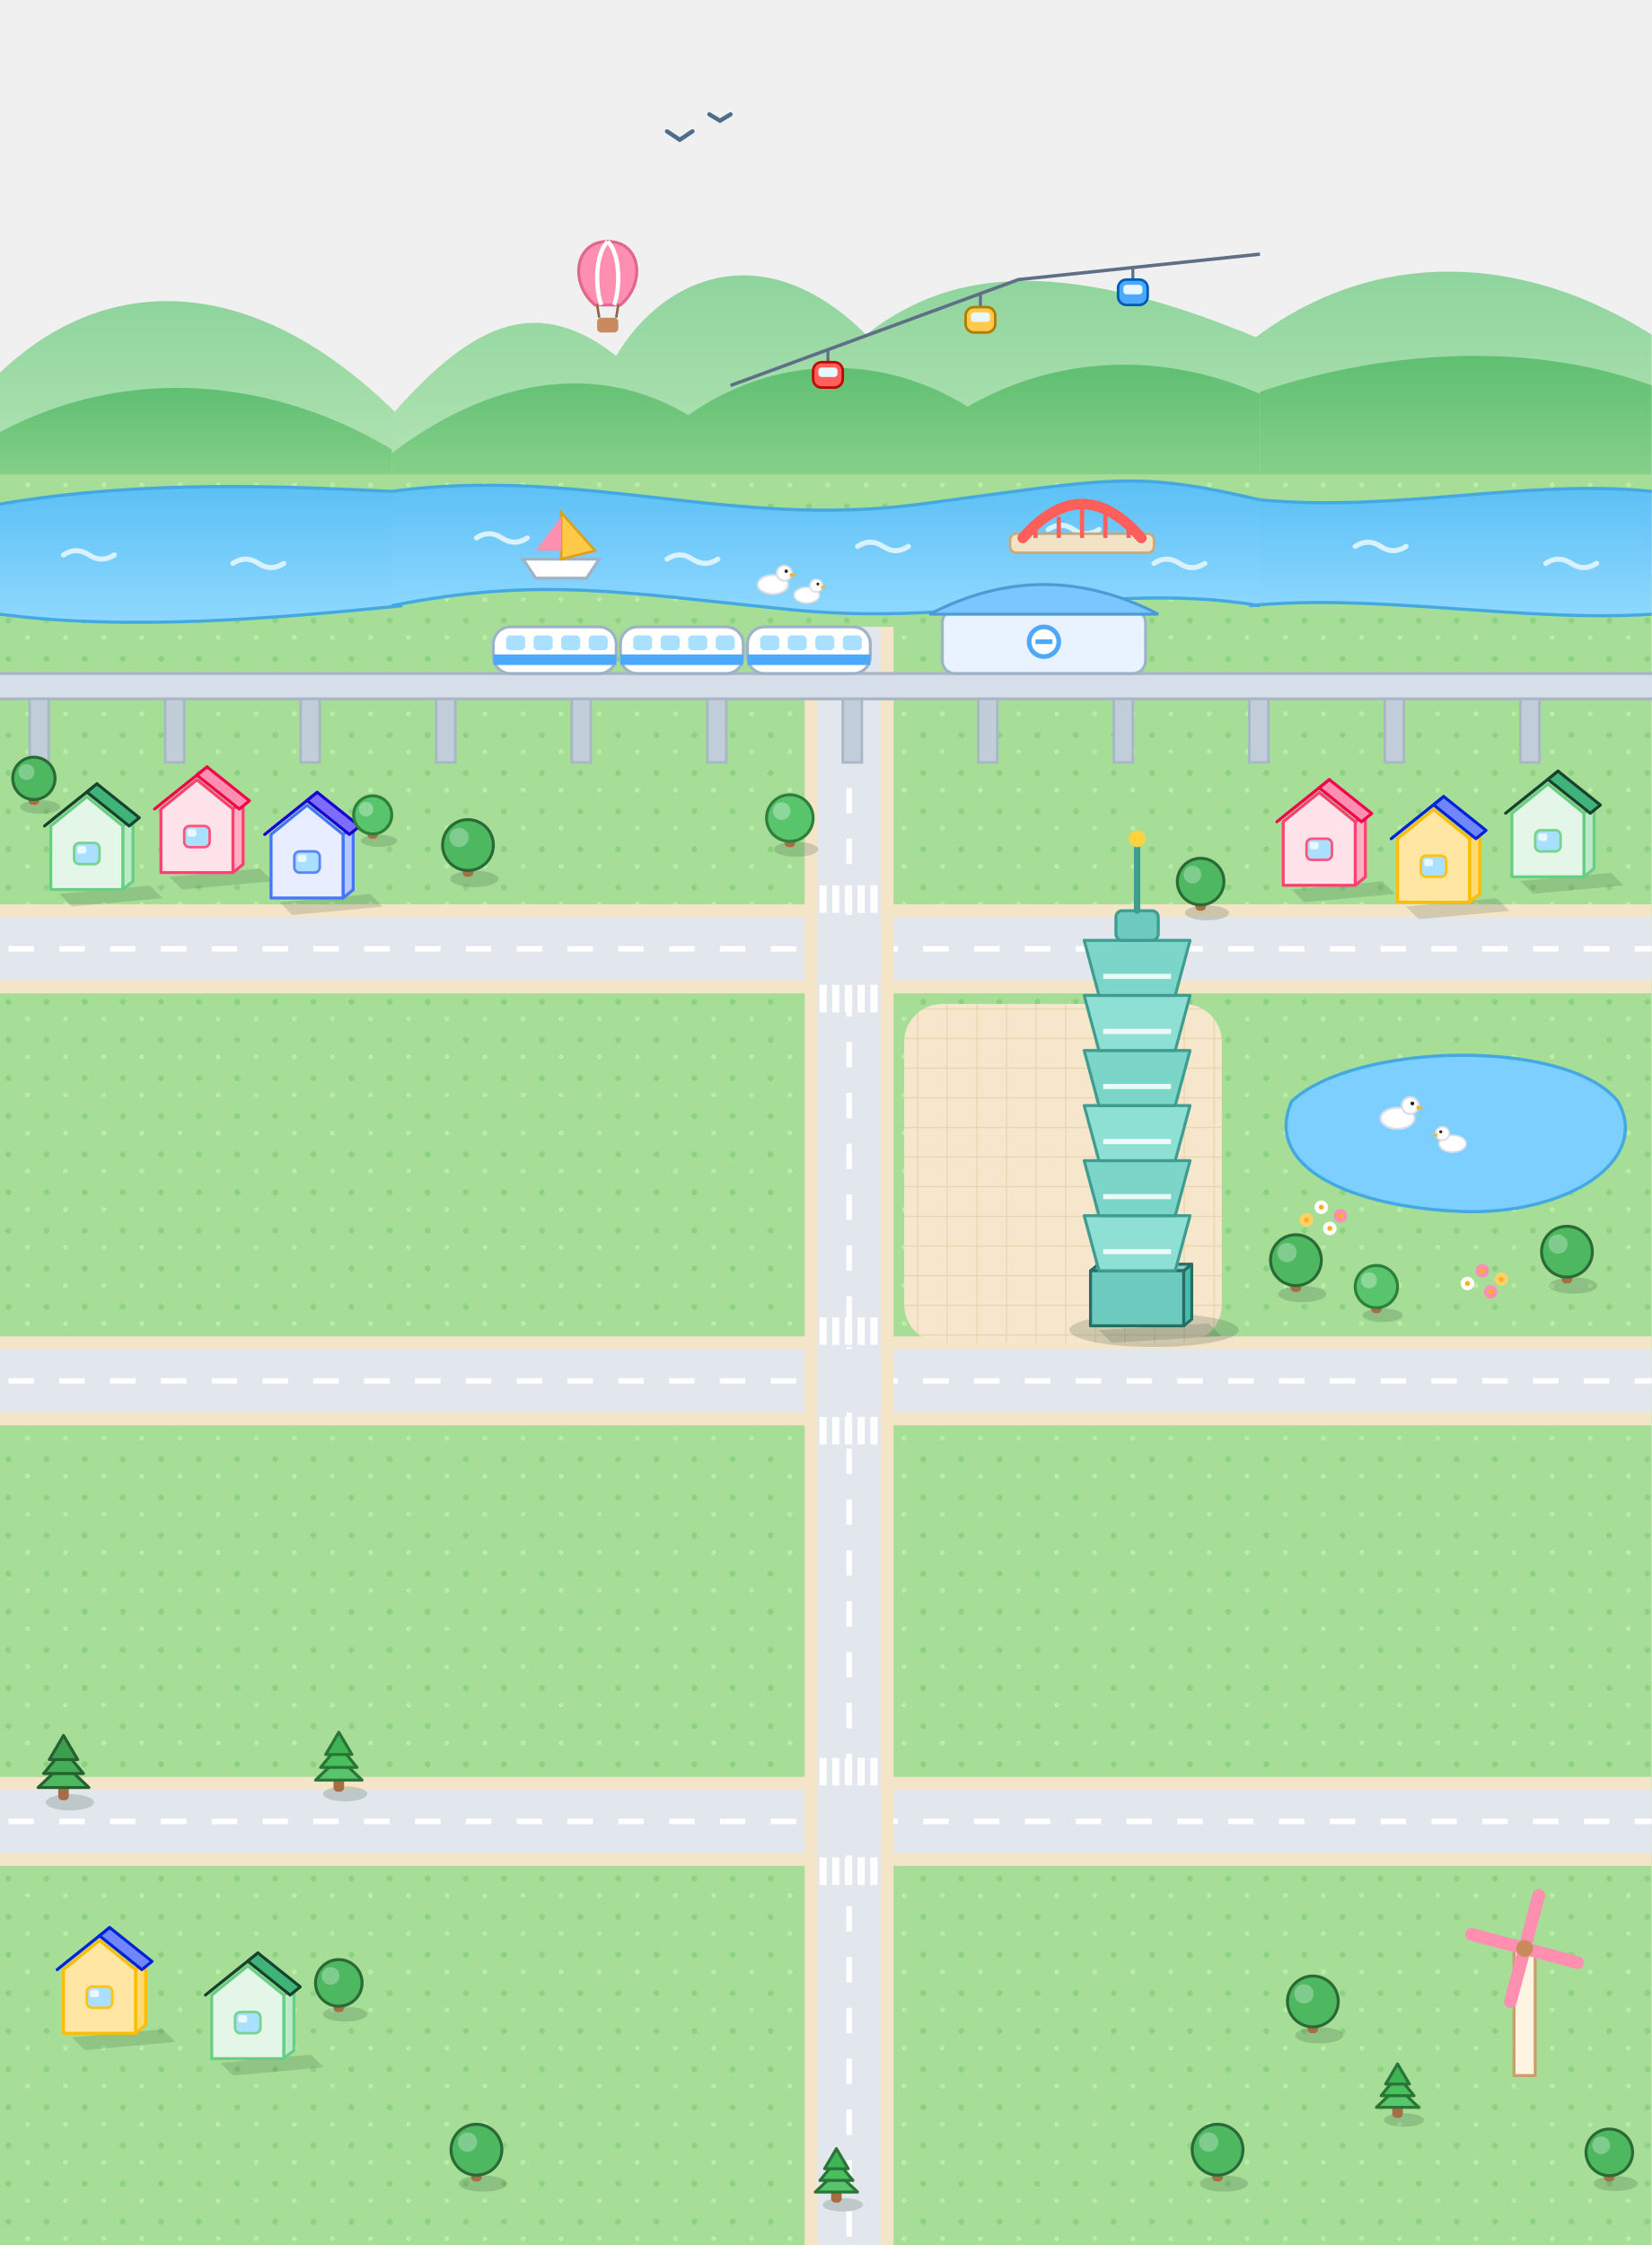
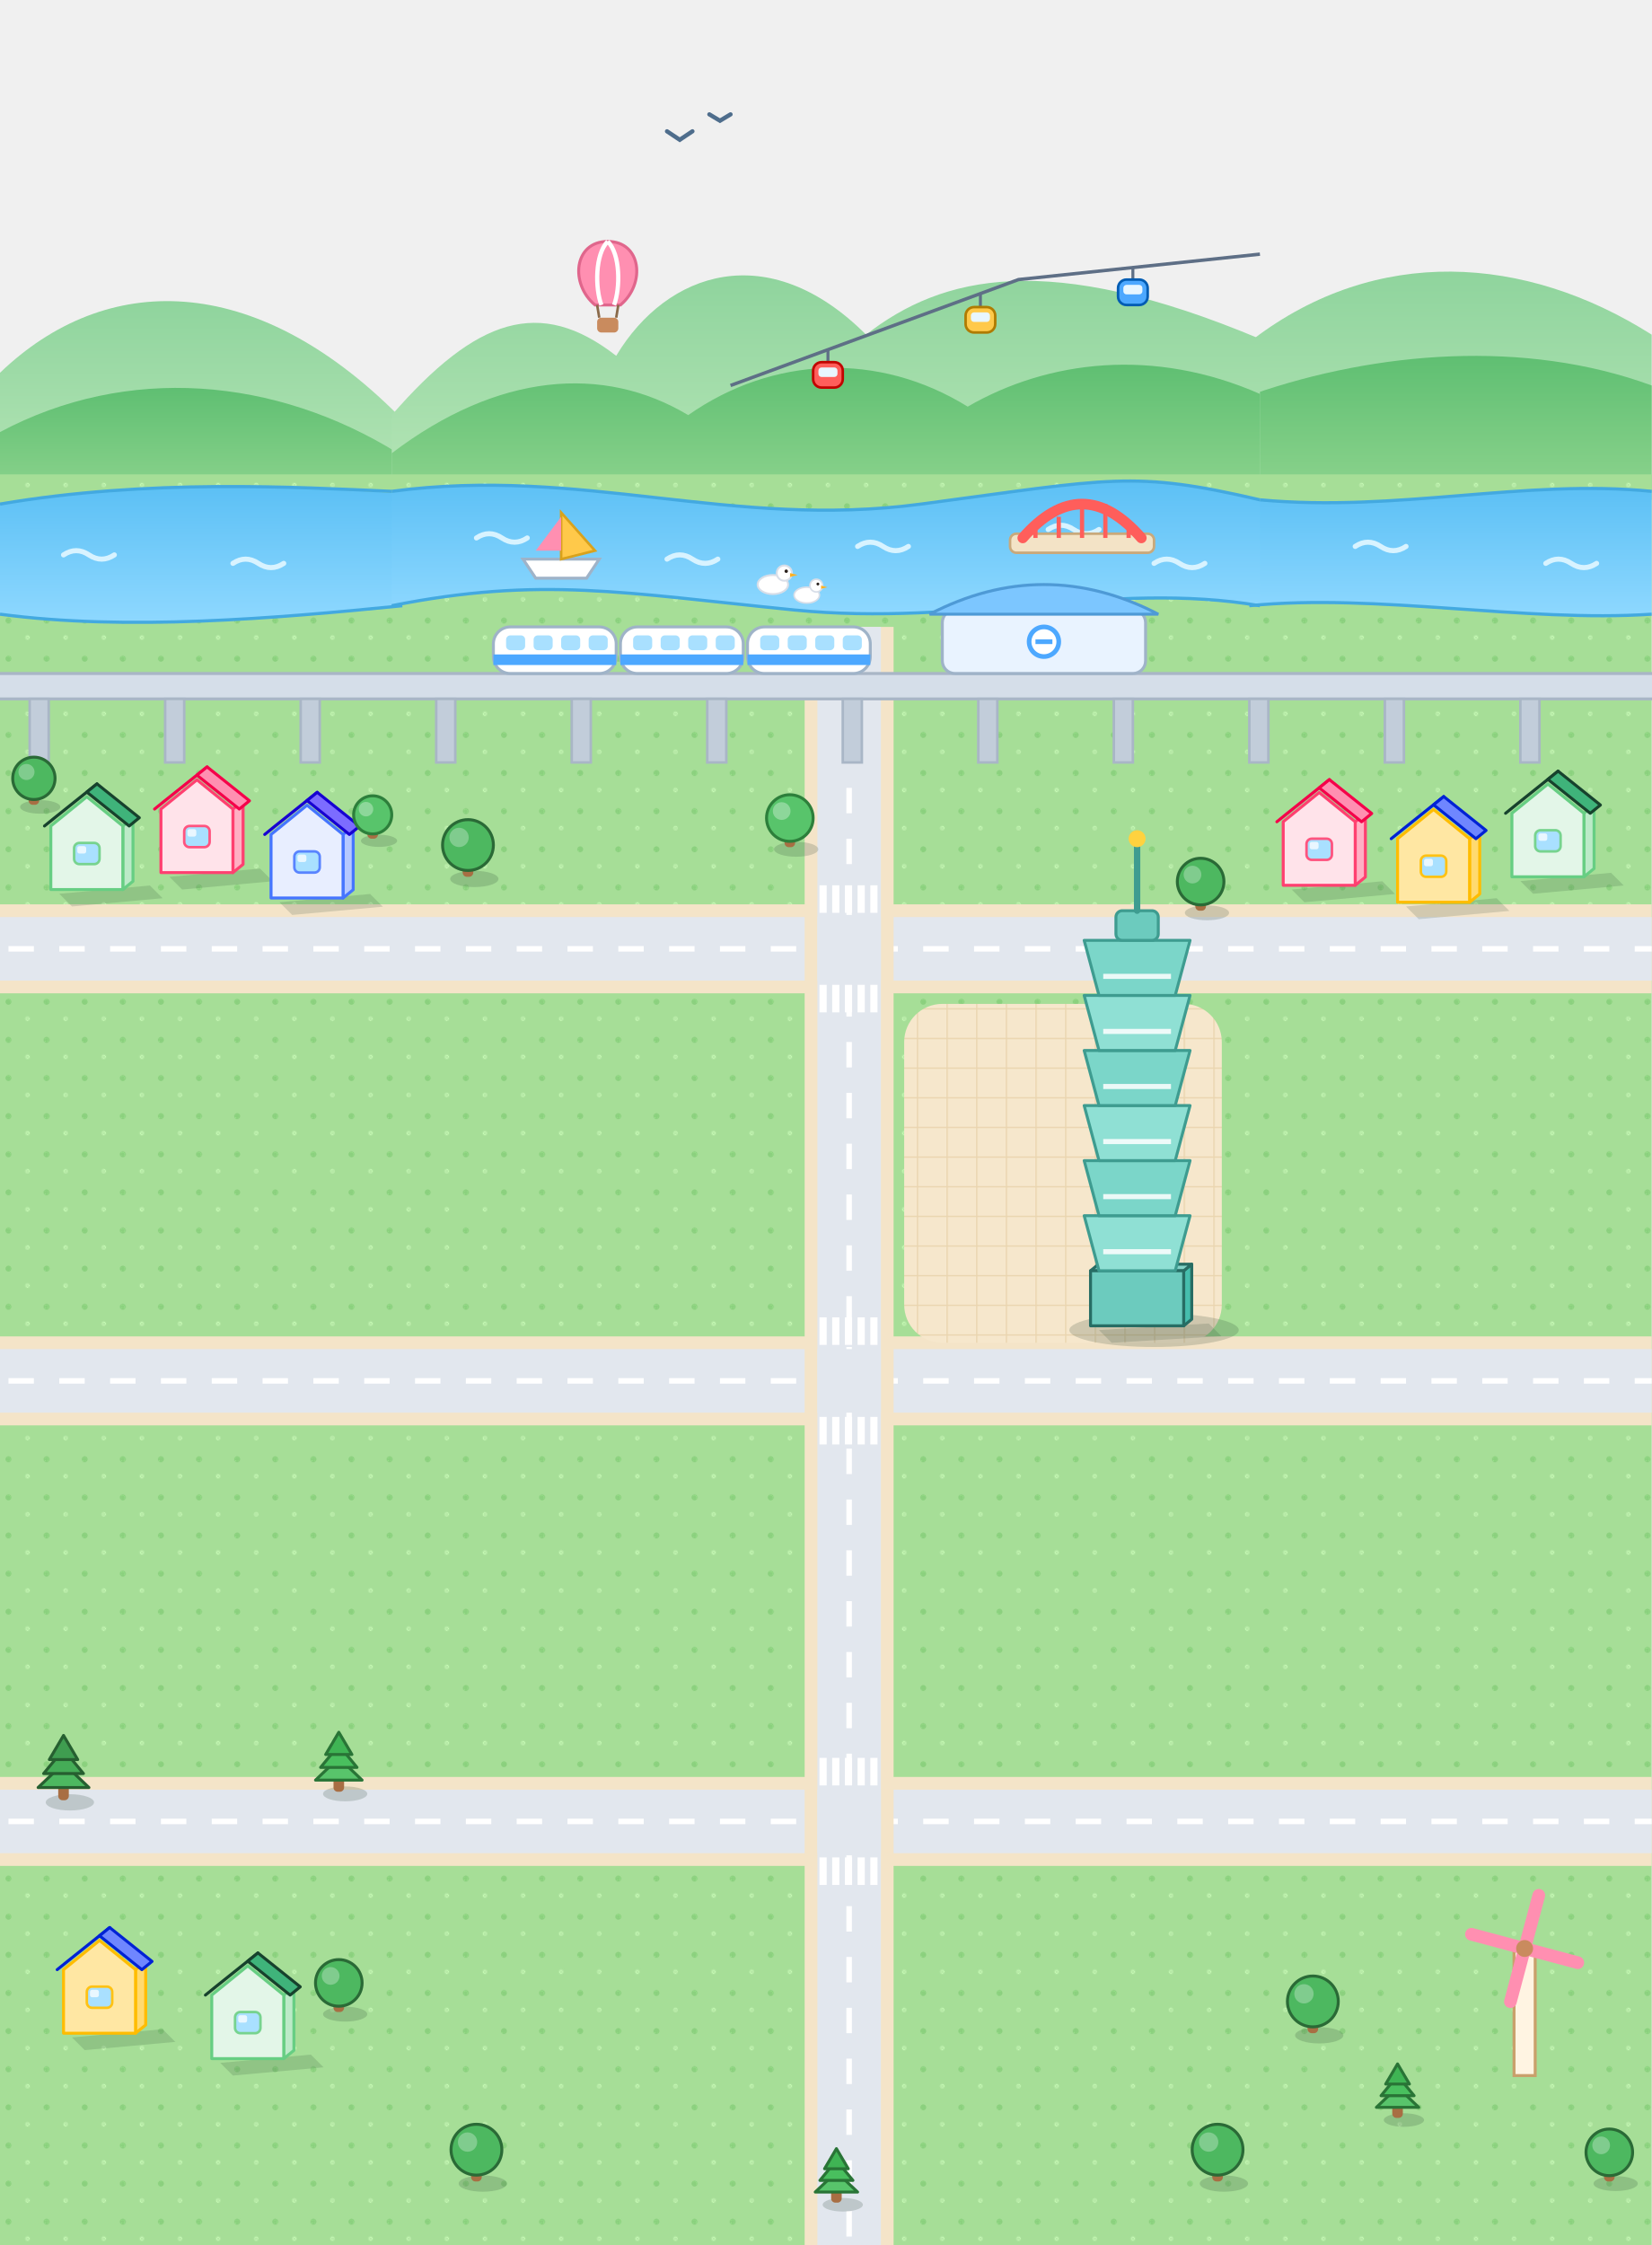
<svg xmlns="http://www.w3.org/2000/svg" width="780" height="1060" viewBox="0 0 780 1060">
  <defs>
    <linearGradient id="mtB" x1="0" y1="0" x2="0" y2="1">
      <stop offset="0" stop-color="#8FD49D" />
      <stop offset="1" stop-color="#B5E5B6" />
    </linearGradient>
    <linearGradient id="mtF" x1="0" y1="0" x2="0" y2="1">
      <stop offset="0" stop-color="#5FBF72" />
      <stop offset="1" stop-color="#8ED48E" />
    </linearGradient>
    <linearGradient id="river" x1="0" y1="0" x2="0" y2="1">
      <stop offset="0" stop-color="#5CC0F5" />
      <stop offset="1" stop-color="#8ED8FF" />
    </linearGradient>
    <pattern id="grassdots" width="18" height="18" patternUnits="userSpaceOnUse">
      <circle cx="4" cy="5" r="1.4" fill="#8BD07E" />
      <circle cx="13" cy="13" r="1.2" fill="#B6E9A6" />
    </pattern>
    <pattern id="tiles" width="14" height="14" patternUnits="userSpaceOnUse">
      <rect width="14" height="14" fill="#F6E7CC" />
      <path d="M0 0H14M0 0V14" stroke="#EAD5B0" stroke-width="1.2" />
    </pattern>
  </defs>
  <path d="M0 176 C 50 128, 120 128, 188 196 L188 232 L0 232 Z" fill="url(#mtB)" />
  <path d="M592 160 C 650 116, 720 120, 780 158 L780 232 L592 232 Z" fill="url(#mtB)" />
  <path d="M0 204 C 60 172, 130 178, 188 214 L188 236 L0 236 Z" fill="url(#mtF)" />
  <path d="M592 186 C 650 166, 720 160, 780 182 L780 236 L592 236 Z" fill="url(#mtF)" />
  <g transform="translate(195 0)">
    <path d="M-10 196 C 30 150, 60 140, 96 168 C 120 128, 168 112, 214 158 C 250 130, 300 118, 400 160 L400 230 L-10 230 Z" fill="url(#mtB)" />
    <path d="M-10 214 C 40 176, 90 172, 130 196 C 170 168, 220 166, 262 192 C 300 170, 350 164, 400 186 L400 236 L-10 236 Z" fill="url(#mtF)" />
    <path d="M150 182 L 286 132 L 400 120" stroke="#5E6F86" stroke-width="1.6" fill="none" />
    <path d="M196 165 v6" stroke="#5E6F86" stroke-width="1.4" />
    <rect x="189" y="171" width="14" height="12" rx="4" fill="#FF5E5B" stroke="#C10400" stroke-width="1.2" />
    <rect x="191.5" y="173.5" width="9" height="4.5" rx="1.5" fill="#E8F6FF" />
    <path d="M268 139 v6" stroke="#5E6F86" stroke-width="1.4" />
    <rect x="261" y="145" width="14" height="12" rx="4" fill="#FFC94A" stroke="#B07B00" stroke-width="1.2" />
    <rect x="263.5" y="147.5" width="9" height="4.5" rx="1.5" fill="#E8F6FF" />
    <path d="M340 126 v6" stroke="#5E6F86" stroke-width="1.4" />
    <rect x="333" y="132" width="14" height="12" rx="4" fill="#4DA8FF" stroke="#005CB3" stroke-width="1.2" />
    <rect x="335.5" y="134.5" width="9" height="4.5" rx="1.5" fill="#E8F6FF" />
    <path d="M120 62 l6 4 6-4 M140 54 l5 3 5-3" stroke="#4E6D8C" stroke-width="2" fill="none" stroke-linecap="round" />
    <g transform="translate(92 140)">
      <path d="M0 -26 C 16 -26, 18 -6, 6 4 L -6 4 C -18 -6, -16 -26, 0 -26 Z" fill="#FF8FB1" stroke="#E0668C" stroke-width="1.4" />
      <path d="M0 -26 C 6 -20, 6 -4, 3 4 M0 -26 C -6 -20, -6 -4, -3 4" stroke="#FFFFFF" stroke-width="2" fill="none" />
      <path d="M-5 4 L-4 10 M5 4 L4 10" stroke="#8A6A4A" stroke-width="1.2" />
      <rect x="-5" y="10" width="10" height="7" rx="2" fill="#C98B5E" />
    </g>
  </g>
  <rect x="0" y="224" width="780" height="836" fill="#A6DE97" />
  <rect x="0" y="224" width="780" height="836" fill="url(#grassdots)" />
  <path d="M0 238 C 70 226, 140 230, 190 233 L190 286 C 130 292, 60 298, 0 290 Z" fill="url(#river)" />
  <path d="M590 236 C 660 242, 720 226, 780 232 L780 290 C 720 294, 650 280, 590 286 Z" fill="url(#river)" />
  <g transform="translate(195 0)">
    <path d="M-10 232 C 80 220, 150 250, 240 238 S 340 222, 400 236 L400 286 C 330 274, 260 296, 180 288 S 60 272, -10 286 Z" fill="url(#river)" />
  </g>
  <path d="M0 238 C 70 226, 140 230, 185 232" stroke="#43A9E0" stroke-width="1.5" fill="none" />
  <path d="M595 236 C 660 242, 720 226, 780 232" stroke="#43A9E0" stroke-width="1.5" fill="none" />
  <g transform="translate(195 0)">
    <path d="M-10 232 C 80 220, 150 250, 240 238 S 340 222, 400 236" stroke="#43A9E0" stroke-width="1.5" fill="none" />
    <path d="M400 286 C 330 274, 260 296, 180 288 S 60 272, -10 286" stroke="#43A9E0" stroke-width="1.5" fill="none" />
  </g>
  <path d="M0 290 C 60 298, 130 292, 190 286" stroke="#43A9E0" stroke-width="1.5" fill="none" />
  <path d="M590 286 C 650 280, 720 294, 780 290" stroke="#43A9E0" stroke-width="1.5" fill="none" />
  <path d="M30 262 q6 -4 12 0 t12 0" stroke="#D8F3FF" stroke-width="2.4" fill="none" stroke-linecap="round" />
  <path d="M110 266 q6 -4 12 0 t12 0" stroke="#D8F3FF" stroke-width="2.4" fill="none" stroke-linecap="round" />
  <path d="M640 258 q6 -4 12 0 t12 0" stroke="#D8F3FF" stroke-width="2.4" fill="none" stroke-linecap="round" />
  <path d="M730 266 q6 -4 12 0 t12 0" stroke="#D8F3FF" stroke-width="2.4" fill="none" stroke-linecap="round" />
  <g transform="translate(195 0)">
    <path d="M30 254 q6 -4 12 0 t12 0" stroke="#D8F3FF" stroke-width="2.4" fill="none" stroke-linecap="round" />
    <path d="M120 264 q6 -4 12 0 t12 0" stroke="#D8F3FF" stroke-width="2.4" fill="none" stroke-linecap="round" />
    <path d="M210 258 q6 -4 12 0 t12 0" stroke="#D8F3FF" stroke-width="2.4" fill="none" stroke-linecap="round" />
    <path d="M300 250 q6 -4 12 0 t12 0" stroke="#D8F3FF" stroke-width="2.4" fill="none" stroke-linecap="round" />
    <path d="M350 266 q6 -4 12 0 t12 0" stroke="#D8F3FF" stroke-width="2.4" fill="none" stroke-linecap="round" />
    <g transform="translate(286 230)">
      <rect x="-4" y="22" width="68" height="9" rx="3" fill="#F3E3C6" stroke="#C9A97B" stroke-width="1.2" />
      <path d="M2 24 Q30 -8 58 24" stroke="#FF5E5B" stroke-width="5" fill="none" stroke-linecap="round" />
      <path d="M8 24 V18" stroke="#FF5E5B" stroke-width="2" />
      <path d="M19 24 V14" stroke="#FF5E5B" stroke-width="2" />
      <path d="M30 24 V8" stroke="#FF5E5B" stroke-width="2" />
      <path d="M41 24 V8" stroke="#FF5E5B" stroke-width="2" />
      <path d="M52 24 V18" stroke="#FF5E5B" stroke-width="2" />
    </g>
    <g transform="translate(70 270)">
      <path d="M-18 -6 h36 l-6 9 h-24 z" fill="#FFFFFF" stroke="#9FB3C8" stroke-width="1.4" />
      <path d="M0 -6 V-28 L 16 -10 Z" fill="#FFC94A" stroke="#D9A21C" stroke-width="1.2" />
      <path d="M0 -26 L-12 -10 H0" fill="#FF8FB1" />
    </g>
    <g transform="translate(170 276) scale(0.9 0.9)">
      <ellipse cx="0" cy="0" rx="8" ry="5" fill="#FFFFFF" stroke="#D8DEE8" stroke-width="1" />
      <circle cx="6" cy="-6" r="4" fill="#FFFFFF" stroke="#D8DEE8" stroke-width="1" />
      <path d="M9 -6 l4 1 -4 1 z" fill="#FFB020" />
      <circle cx="7" cy="-7" r="0.9" fill="#2A211D" />
    </g>
    <g transform="translate(186 281) scale(0.75 0.75)">
      <ellipse cx="0" cy="0" rx="8" ry="5" fill="#FFFFFF" stroke="#D8DEE8" stroke-width="1" />
      <circle cx="6" cy="-6" r="4" fill="#FFFFFF" stroke="#D8DEE8" stroke-width="1" />
      <path d="M9 -6 l4 1 -4 1 z" fill="#FFB020" />
      <circle cx="7" cy="-7" r="0.9" fill="#2A211D" />
    </g>
  </g>
  <rect x="0" y="427.0" width="780" height="42" fill="#F4E4C8" />
  <rect x="0" y="433.0" width="780" height="30" fill="#E2E7EE" />
  <path d="M4 448 H16 M28 448 H40 M52 448 H64 M76 448 H88 M100 448 H112 M124 448 H136 M148 448 H160 M172 448 H184 M196 448 H208 M220 448 H232 M244 448 H256 M268 448 H280 M292 448 H304 M316 448 H328 M340 448 H352 M364 448 H376 M388 448 H400 M412 448 H424 M436 448 H448 M460 448 H472 M484 448 H496 M508 448 H520 M532 448 H544 M556 448 H568 M580 448 H592 M604 448 H616 M628 448 H640 M652 448 H664 M676 448 H688 M700 448 H712 M724 448 H736 M748 448 H760 M772 448 H780" stroke="#FFFFFF" stroke-width="2.6" fill="none" />
  <rect x="0" y="631.0" width="780" height="42" fill="#F4E4C8" />
  <rect x="0" y="637.0" width="780" height="30" fill="#E2E7EE" />
  <path d="M4 652 H16 M28 652 H40 M52 652 H64 M76 652 H88 M100 652 H112 M124 652 H136 M148 652 H160 M172 652 H184 M196 652 H208 M220 652 H232 M244 652 H256 M268 652 H280 M292 652 H304 M316 652 H328 M340 652 H352 M364 652 H376 M388 652 H400 M412 652 H424 M436 652 H448 M460 652 H472 M484 652 H496 M508 652 H520 M532 652 H544 M556 652 H568 M580 652 H592 M604 652 H616 M628 652 H640 M652 652 H664 M676 652 H688 M700 652 H712 M724 652 H736 M748 652 H760 M772 652 H780" stroke="#FFFFFF" stroke-width="2.6" fill="none" />
  <rect x="0" y="839.0" width="780" height="42" fill="#F4E4C8" />
  <rect x="0" y="845.0" width="780" height="30" fill="#E2E7EE" />
  <path d="M4 860 H16 M28 860 H40 M52 860 H64 M76 860 H88 M100 860 H112 M124 860 H136 M148 860 H160 M172 860 H184 M196 860 H208 M220 860 H232 M244 860 H256 M268 860 H280 M292 860 H304 M316 860 H328 M340 860 H352 M364 860 H376 M388 860 H400 M412 860 H424 M436 860 H448 M460 860 H472 M484 860 H496 M508 860 H520 M532 860 H544 M556 860 H568 M580 860 H592 M604 860 H616 M628 860 H640 M652 860 H664 M676 860 H688 M700 860 H712 M724 860 H736 M748 860 H760 M772 860 H780" stroke="#FFFFFF" stroke-width="2.6" fill="none" />
  <rect x="380" y="296" width="42" height="764" fill="#F4E4C8" />
  <rect x="386" y="296" width="30" height="764" fill="#E2E7EE" />
  <path d="M401 300 V312 M401 324 V336 M401 348 V360 M401 372 V384 M401 396 V408 M401 420 V432 M401 444 V456 M401 468 V480 M401 492 V504 M401 516 V528 M401 540 V552 M401 564 V576 M401 588 V600 M401 612 V624 M401 636 V648 M401 660 V672 M401 684 V696 M401 708 V720 M401 732 V744 M401 756 V768 M401 780 V792 M401 804 V816 M401 828 V840 M401 852 V864 M401 876 V888 M401 900 V912 M401 924 V936 M401 948 V960 M401 972 V984 M401 996 V1008 M401 1020 V1032 M401 1044 V1056" stroke="#FFFFFF" stroke-width="2.6" fill="none" />
  <g transform="translate(195 0)">
    <rect x="191" y="433" width="30" height="30" fill="#E2E7EE" />
    <rect x="192" y="418" width="3.4" height="13" fill="#FFFFFF" />
    <rect x="192" y="465" width="3.4" height="13" fill="#FFFFFF" />
    <rect x="198" y="418" width="3.4" height="13" fill="#FFFFFF" />
    <rect x="198" y="465" width="3.4" height="13" fill="#FFFFFF" />
    <rect x="204" y="418" width="3.4" height="13" fill="#FFFFFF" />
    <rect x="204" y="465" width="3.4" height="13" fill="#FFFFFF" />
    <rect x="210" y="418" width="3.4" height="13" fill="#FFFFFF" />
    <rect x="210" y="465" width="3.4" height="13" fill="#FFFFFF" />
    <rect x="216" y="418" width="3.4" height="13" fill="#FFFFFF" />
    <rect x="216" y="465" width="3.4" height="13" fill="#FFFFFF" />
    <rect x="191" y="637" width="30" height="30" fill="#E2E7EE" />
    <rect x="192" y="622" width="3.4" height="13" fill="#FFFFFF" />
    <rect x="192" y="669" width="3.4" height="13" fill="#FFFFFF" />
    <rect x="198" y="622" width="3.4" height="13" fill="#FFFFFF" />
    <rect x="198" y="669" width="3.4" height="13" fill="#FFFFFF" />
    <rect x="204" y="622" width="3.4" height="13" fill="#FFFFFF" />
    <rect x="204" y="669" width="3.4" height="13" fill="#FFFFFF" />
    <rect x="210" y="622" width="3.4" height="13" fill="#FFFFFF" />
    <rect x="210" y="669" width="3.4" height="13" fill="#FFFFFF" />
    <rect x="216" y="622" width="3.4" height="13" fill="#FFFFFF" />
    <rect x="216" y="669" width="3.4" height="13" fill="#FFFFFF" />
    <rect x="191" y="845" width="30" height="30" fill="#E2E7EE" />
    <rect x="192" y="830" width="3.4" height="13" fill="#FFFFFF" />
    <rect x="192" y="877" width="3.4" height="13" fill="#FFFFFF" />
    <rect x="198" y="830" width="3.4" height="13" fill="#FFFFFF" />
    <rect x="198" y="877" width="3.4" height="13" fill="#FFFFFF" />
    <rect x="204" y="830" width="3.4" height="13" fill="#FFFFFF" />
    <rect x="204" y="877" width="3.4" height="13" fill="#FFFFFF" />
    <rect x="210" y="830" width="3.4" height="13" fill="#FFFFFF" />
    <rect x="210" y="877" width="3.4" height="13" fill="#FFFFFF" />
    <rect x="216" y="830" width="3.4" height="13" fill="#FFFFFF" />
    <rect x="216" y="877" width="3.4" height="13" fill="#FFFFFF" />
    <rect x="232" y="474" width="150" height="160" rx="18" fill="url(#tiles)" />
  </g>
  <rect x="-10" y="318" width="800" height="12" rx="3" fill="#D5DEE9" stroke="#A9B6C6" stroke-width="1.4" />
  <rect x="14" y="330" width="9" height="30" fill="#C2CDDA" stroke="#A9B6C6" stroke-width="1.2" />
  <rect x="78" y="330" width="9" height="30" fill="#C2CDDA" stroke="#A9B6C6" stroke-width="1.2" />
  <rect x="142" y="330" width="9" height="30" fill="#C2CDDA" stroke="#A9B6C6" stroke-width="1.2" />
  <rect x="206" y="330" width="9" height="30" fill="#C2CDDA" stroke="#A9B6C6" stroke-width="1.2" />
  <rect x="270" y="330" width="9" height="30" fill="#C2CDDA" stroke="#A9B6C6" stroke-width="1.2" />
  <rect x="334" y="330" width="9" height="30" fill="#C2CDDA" stroke="#A9B6C6" stroke-width="1.2" />
  <rect x="398" y="330" width="9" height="30" fill="#C2CDDA" stroke="#A9B6C6" stroke-width="1.2" />
  <rect x="462" y="330" width="9" height="30" fill="#C2CDDA" stroke="#A9B6C6" stroke-width="1.2" />
  <rect x="526" y="330" width="9" height="30" fill="#C2CDDA" stroke="#A9B6C6" stroke-width="1.2" />
  <rect x="590" y="330" width="9" height="30" fill="#C2CDDA" stroke="#A9B6C6" stroke-width="1.2" />
  <rect x="654" y="330" width="9" height="30" fill="#C2CDDA" stroke="#A9B6C6" stroke-width="1.2" />
  <rect x="718" y="330" width="9" height="30" fill="#C2CDDA" stroke="#A9B6C6" stroke-width="1.2" />
  <g transform="translate(195 0)">
    <rect x="38" y="296" width="58" height="22" rx="8" fill="#FFFFFF" stroke="#9FB3C8" stroke-width="1.4" />
    <rect x="38" y="309" width="58" height="5" fill="#4DA8FF" />
    <rect x="44" y="300" width="9" height="7" rx="2" fill="#A9E0FF" />
    <rect x="57" y="300" width="9" height="7" rx="2" fill="#A9E0FF" />
    <rect x="70" y="300" width="9" height="7" rx="2" fill="#A9E0FF" />
    <rect x="83" y="300" width="9" height="7" rx="2" fill="#A9E0FF" />
    <rect x="98" y="296" width="58" height="22" rx="8" fill="#FFFFFF" stroke="#9FB3C8" stroke-width="1.4" />
    <rect x="98" y="309" width="58" height="5" fill="#4DA8FF" />
    <rect x="104" y="300" width="9" height="7" rx="2" fill="#A9E0FF" />
    <rect x="117" y="300" width="9" height="7" rx="2" fill="#A9E0FF" />
    <rect x="130" y="300" width="9" height="7" rx="2" fill="#A9E0FF" />
    <rect x="143" y="300" width="9" height="7" rx="2" fill="#A9E0FF" />
    <rect x="158" y="296" width="58" height="22" rx="8" fill="#FFFFFF" stroke="#9FB3C8" stroke-width="1.4" />
    <rect x="158" y="309" width="58" height="5" fill="#4DA8FF" />
    <rect x="164" y="300" width="9" height="7" rx="2" fill="#A9E0FF" />
    <rect x="177" y="300" width="9" height="7" rx="2" fill="#A9E0FF" />
    <rect x="190" y="300" width="9" height="7" rx="2" fill="#A9E0FF" />
    <rect x="203" y="300" width="9" height="7" rx="2" fill="#A9E0FF" />
    <rect x="250" y="288" width="96" height="30" rx="6" fill="#E9F3FF" stroke="#9FB3C8" stroke-width="1.4" />
    <path d="M244 290 Q298 262 352 290 Z" fill="#7CC6FF" stroke="#4E9AD6" stroke-width="1.4" />
    <circle cx="298" cy="303" r="7" fill="#FFFFFF" stroke="#4DA8FF" stroke-width="2.2" />
    <path d="M294 303 h8" stroke="#4DA8FF" stroke-width="2.2" />
  </g>
  <g transform="translate(195 0)">
    <ellipse cx="29" cy="415" rx="11.4" ry="3.84" fill="rgba(30,60,40,.18)" />
    <rect x="23.5" y="403.2" width="5" height="10.8" rx="2" fill="#A86E43" />
    <circle cx="26" cy="399.0" r="12" fill="#4DB860" stroke="#2A6A36" stroke-width="1.4" />
    <circle cx="21.8" cy="395.4" r="4.56" fill="#80CC8E" />
    <ellipse cx="181" cy="401" rx="10.45" ry="3.52" fill="rgba(30,60,40,.18)" />
    <rect x="175.5" y="390.1" width="5" height="9.9" rx="2" fill="#A86E43" />
    <circle cx="178" cy="386.25" r="11" fill="#58C46B" stroke="#2D7F3B" stroke-width="1.4" />
    <circle cx="174.15" cy="382.95" r="4.18" fill="#8DD79A" />
    <ellipse cx="375" cy="431" rx="10.45" ry="3.52" fill="rgba(30,60,40,.18)" />
    <rect x="369.5" y="420.1" width="5" height="9.9" rx="2" fill="#A86E43" />
    <circle cx="372" cy="416.25" r="11" fill="#4DB860" stroke="#2A6A36" stroke-width="1.4" />
    <circle cx="368.15" cy="412.95" r="4.18" fill="#80CC8E" />
    <g transform="translate(320 626) scale(1.0) translate(-320 -626)">
      <ellipse cx="350" cy="628" rx="40" ry="8" fill="rgba(30,60,40,.18)" />
      <polygon points="324.0,628.0 375.8,624.9 381.8,630.9 330.0,634.0" fill="rgba(30,60,40,.16)" />
      <polygon points="364.0,626.0 367.8,622.9 367.8,596.9 364.0,600.0" fill="#46BEAD" stroke="#276D64" stroke-width="1.4" stroke-linejoin="round" />
      <polygon points="320.0,600.0 364.0,600.0 367.8,596.9 323.8,596.9" fill="#83D3C8" stroke="#276D64" stroke-width="1.4" stroke-linejoin="round" />
      <polygon points="320.0,626.0 364.0,626.0 364.0,600.0 320.0,600.0" fill="#6CCBBE" stroke="#276D64" stroke-width="1.4" stroke-linejoin="round" />
      <polygon points="324.0,600.0 360.0,600.0 367.0,574.0 317.0,574.0" fill="#8FE0D4" stroke="#3E9C90" stroke-width="1.4" stroke-linejoin="round" />
      <path d="M326 591 H358" stroke="#FFFFFF" stroke-width="2.4" opacity=".85" />
      <polygon points="324.0,574.0 360.0,574.0 367.0,548.0 317.0,548.0" fill="#7BD6C9" stroke="#3E9C90" stroke-width="1.4" stroke-linejoin="round" />
      <path d="M326 565 H358" stroke="#FFFFFF" stroke-width="2.4" opacity=".85" />
      <polygon points="324.0,548.0 360.0,548.0 367.0,522.0 317.0,522.0" fill="#8FE0D4" stroke="#3E9C90" stroke-width="1.4" stroke-linejoin="round" />
      <path d="M326 539 H358" stroke="#FFFFFF" stroke-width="2.4" opacity=".85" />
      <polygon points="324.0,522.0 360.0,522.0 367.0,496.0 317.0,496.0" fill="#7BD6C9" stroke="#3E9C90" stroke-width="1.4" stroke-linejoin="round" />
      <path d="M326 513 H358" stroke="#FFFFFF" stroke-width="2.4" opacity=".85" />
      <polygon points="324.0,496.0 360.0,496.0 367.0,470.0 317.0,470.0" fill="#8FE0D4" stroke="#3E9C90" stroke-width="1.4" stroke-linejoin="round" />
      <path d="M326 487 H358" stroke="#FFFFFF" stroke-width="2.4" opacity=".85" />
      <polygon points="324.0,470.0 360.0,470.0 367.0,444.0 317.0,444.0" fill="#7BD6C9" stroke="#3E9C90" stroke-width="1.4" stroke-linejoin="round" />
      <path d="M326 461 H358" stroke="#FFFFFF" stroke-width="2.4" opacity=".85" />
      <rect x="332" y="430" width="20" height="14" rx="3" fill="#6CCBBE" stroke="#3E9C90" stroke-width="1.4" />
      <path d="M342 430 V398" stroke="#3E9C90" stroke-width="3" stroke-linecap="round" />
      <circle cx="342" cy="396" r="4" fill="#FFD23F" />
    </g>
    <ellipse cx="33" cy="1031" rx="11.4" ry="3.84" fill="rgba(30,60,40,.18)" />
    <rect x="27.5" y="1019.2" width="5" height="10.8" rx="2" fill="#A86E43" />
    <circle cx="30" cy="1015.0" r="12" fill="#4DB860" stroke="#2A6A36" stroke-width="1.4" />
    <circle cx="25.8" cy="1011.4" r="4.56" fill="#80CC8E" />
    <ellipse cx="203" cy="1041" rx="9.5" ry="3.2" fill="rgba(30,60,40,.18)" />
    <rect x="197.5" y="1034.0" width="5" height="6.0" rx="2" fill="#A86E43" />
    <polygon points="190.0,1035.0 210.0,1035.0 200.0,1025.5" fill="#58C46B" stroke="#297436" stroke-width="1.4" stroke-linejoin="round" />
    <polygon points="192.2,1029.5 207.8,1029.5 200.0,1020.0" fill="#49BF5E" stroke="#297436" stroke-width="1.4" stroke-linejoin="round" />
    <polygon points="194.4,1024.0 205.6,1024.0 200.0,1014.5" fill="#3FB454" stroke="#297436" stroke-width="1.4" stroke-linejoin="round" />
    <ellipse cx="383" cy="1031" rx="11.4" ry="3.84" fill="rgba(30,60,40,.18)" />
    <rect x="377.5" y="1019.2" width="5" height="10.8" rx="2" fill="#A86E43" />
    <circle cx="380" cy="1015.0" r="12" fill="#4DB860" stroke="#2A6A36" stroke-width="1.4" />
    <circle cx="375.8" cy="1011.4" r="4.56" fill="#80CC8E" />
  </g>
  <polygon points="28.0,422.0 70.8,418.1 76.8,424.1 34.0,428.0" fill="rgba(30,60,40,.16)" />
  <polygon points="58.0,420.0 62.8,416.1 62.8,386.1 58.0,390.0" fill="#BCEAC8" stroke="#67CE83" stroke-width="1.4" stroke-linejoin="round" />
  <polygon points="21.0,390.0 41.0,374.0 45.8,370.1 25.8,386.1" fill="#2F865B" stroke="#17422D" stroke-width="1.4" stroke-linejoin="round" />
  <polygon points="41.0,374.0 61.0,390.0 65.8,386.1 45.8,370.1" fill="#3FB37A" stroke="#17422D" stroke-width="1.4" stroke-linejoin="round" />
  <polygon points="24.0,420.0 58.0,420.0 58.0,390.0 41.0,376.2 24.0,390.0" fill="#E3F6E8" stroke="#67CE83" stroke-width="1.4" stroke-linejoin="round" />
  <rect x="35.0" y="398" width="12" height="10" rx="2.5" fill="#A9E0FF" stroke="#77D38F" stroke-width="1.2" />
  <rect x="36.5" y="399.5" width="4.2" height="3.5" rx="1" fill="#FFFFFF" opacity=".75" />
  <polygon points="80.0,414.0 122.8,410.1 128.8,416.1 86.0,420.0" fill="rgba(30,60,40,.16)" />
  <polygon points="110.0,412.0 114.8,408.1 114.8,378.1 110.0,382.0" fill="#FFB0C4" stroke="#FF4070" stroke-width="1.4" stroke-linejoin="round" />
  <polygon points="73.0,382.0 93.0,366.0 97.8,362.1 77.8,378.1" fill="#FF5286" stroke="#F5004A" stroke-width="1.4" stroke-linejoin="round" />
  <polygon points="93.0,366.0 113.0,382.0 117.8,378.1 97.8,362.1" fill="#FF8FB1" stroke="#F5004A" stroke-width="1.4" stroke-linejoin="round" />
  <polygon points="76.0,412.0 110.0,412.0 110.0,382.0 93.0,368.2 76.0,382.0" fill="#FFE3EA" stroke="#FF4070" stroke-width="1.4" stroke-linejoin="round" />
  <rect x="87.0" y="390" width="12" height="10" rx="2.5" fill="#A9E0FF" stroke="#FF547F" stroke-width="1.2" />
  <rect x="88.5" y="391.5" width="4.2" height="3.5" rx="1" fill="#FFFFFF" opacity=".75" />
  <polygon points="132.0,426.0 174.8,422.1 180.8,428.1 138.0,432.0" fill="rgba(30,60,40,.16)" />
  <polygon points="162.0,424.0 166.8,420.1 166.8,390.1 162.0,394.0" fill="#B5C8FF" stroke="#4575FF" stroke-width="1.4" stroke-linejoin="round" />
  <polygon points="125.0,394.0 145.0,378.0 149.8,374.1 129.8,390.1" fill="#452FFF" stroke="#1700D2" stroke-width="1.4" stroke-linejoin="round" />
  <polygon points="145.0,378.0 165.0,394.0 169.8,390.1 149.8,374.1" fill="#7C6CFF" stroke="#1700D2" stroke-width="1.4" stroke-linejoin="round" />
  <polygon points="128.0,424.0 162.0,424.0 162.0,394.0 145.0,380.2 128.0,394.0" fill="#E8EEFF" stroke="#4575FF" stroke-width="1.4" stroke-linejoin="round" />
  <rect x="139.0" y="402" width="12" height="10" rx="2.5" fill="#A9E0FF" stroke="#5984FF" stroke-width="1.2" />
  <rect x="140.5" y="403.5" width="4.2" height="3.5" rx="1" fill="#FFFFFF" opacity=".75" />
  <ellipse cx="19" cy="381" rx="9.5" ry="3.2" fill="rgba(30,60,40,.18)" />
  <rect x="13.5" y="371.0" width="5" height="9.0" rx="2" fill="#A86E43" />
  <circle cx="16" cy="367.5" r="10" fill="#4DB860" stroke="#2A6A36" stroke-width="1.4" />
  <circle cx="12.5" cy="364.5" r="3.8" fill="#80CC8E" />
  <ellipse cx="179" cy="397" rx="8.55" ry="2.88" fill="rgba(30,60,40,.18)" />
  <rect x="173.5" y="387.9" width="5" height="8.1" rx="2" fill="#A86E43" />
  <circle cx="176" cy="384.75" r="9" fill="#58C46B" stroke="#2D7F3B" stroke-width="1.4" />
  <circle cx="172.85" cy="382.05" r="3.42" fill="#8DD79A" />
  <ellipse cx="33" cy="851" rx="11.4" ry="3.84" fill="rgba(30,60,40,.18)" />
  <rect x="27.5" y="842.8" width="5" height="7.2" rx="2" fill="#A86E43" />
  <polygon points="18.0,844.0 42.0,844.0 30.0,832.6" fill="#4DB860" stroke="#265F30" stroke-width="1.4" stroke-linejoin="round" />
  <polygon points="20.6,837.4 39.4,837.4 30.0,826.0" fill="#45AC57" stroke="#265F30" stroke-width="1.4" stroke-linejoin="round" />
  <polygon points="23.3,830.8 36.7,830.8 30.0,819.4" fill="#3F9D50" stroke="#265F30" stroke-width="1.4" stroke-linejoin="round" />
  <ellipse cx="163" cy="847" rx="10.45" ry="3.52" fill="rgba(30,60,40,.18)" />
  <rect x="157.5" y="839.4" width="5" height="6.6" rx="2" fill="#A86E43" />
  <polygon points="149.0,840.5 171.0,840.5 160.0,830.0" fill="#58C46B" stroke="#297436" stroke-width="1.4" stroke-linejoin="round" />
  <polygon points="151.4,834.5 168.6,834.5 160.0,824.0" fill="#49BF5E" stroke="#297436" stroke-width="1.4" stroke-linejoin="round" />
  <polygon points="153.8,828.4 166.2,828.4 160.0,817.9" fill="#3FB454" stroke="#297436" stroke-width="1.4" stroke-linejoin="round" />
  <polygon points="34.0,962.0 76.8,958.1 82.8,964.1 40.0,968.0" fill="rgba(30,60,40,.16)" />
  <polygon points="64.0,960.0 68.8,956.1 68.8,926.1 64.0,930.0" fill="#FFDA70" stroke="#FFBC00" stroke-width="1.4" stroke-linejoin="round" />
  <polygon points="27.0,930.0 47.0,914.0 51.8,910.1 31.8,926.1" fill="#3253FF" stroke="#0022D5" stroke-width="1.4" stroke-linejoin="round" />
  <polygon points="47.0,914.0 67.0,930.0 71.8,926.1 51.8,910.1" fill="#6F86FF" stroke="#0022D5" stroke-width="1.4" stroke-linejoin="round" />
  <polygon points="30.0,960.0 64.0,960.0 64.0,930.0 47.0,916.2 30.0,930.0" fill="#FFE7A3" stroke="#FFBC00" stroke-width="1.4" stroke-linejoin="round" />
  <rect x="41.0" y="938" width="12" height="10" rx="2.5" fill="#A9E0FF" stroke="#FFC214" stroke-width="1.2" />
  <rect x="42.5" y="939.5" width="4.2" height="3.5" rx="1" fill="#FFFFFF" opacity=".75" />
  <polygon points="104.0,974.0 146.8,970.1 152.8,976.1 110.0,980.0" fill="rgba(30,60,40,.16)" />
  <polygon points="134.0,972.0 138.8,968.1 138.8,938.1 134.0,942.0" fill="#BCEAC8" stroke="#67CE83" stroke-width="1.4" stroke-linejoin="round" />
  <polygon points="97.0,942.0 117.0,926.0 121.8,922.1 101.8,938.1" fill="#2F865B" stroke="#17422D" stroke-width="1.4" stroke-linejoin="round" />
  <polygon points="117.0,926.0 137.0,942.0 141.8,938.1 121.8,922.1" fill="#3FB37A" stroke="#17422D" stroke-width="1.4" stroke-linejoin="round" />
  <polygon points="100.0,972.0 134.0,972.0 134.0,942.0 117.0,928.2 100.0,942.0" fill="#E3F6E8" stroke="#67CE83" stroke-width="1.4" stroke-linejoin="round" />
  <rect x="111.0" y="950" width="12" height="10" rx="2.5" fill="#A9E0FF" stroke="#77D38F" stroke-width="1.2" />
  <rect x="112.5" y="951.5" width="4.2" height="3.5" rx="1" fill="#FFFFFF" opacity=".75" />
  <ellipse cx="163" cy="951" rx="10.45" ry="3.52" fill="rgba(30,60,40,.18)" />
  <rect x="157.5" y="940.1" width="5" height="9.9" rx="2" fill="#A86E43" />
  <circle cx="160" cy="936.25" r="11" fill="#4DB860" stroke="#2A6A36" stroke-width="1.4" />
  <circle cx="156.15" cy="932.95" r="4.18" fill="#80CC8E" />
  <polygon points="610.0,420.0 652.8,416.1 658.8,422.1 616.0,426.0" fill="rgba(30,60,40,.16)" />
  <polygon points="640.0,418.0 644.8,414.1 644.8,384.1 640.0,388.0" fill="#FFB0C4" stroke="#FF4070" stroke-width="1.4" stroke-linejoin="round" />
  <polygon points="603.0,388.0 623.0,372.0 627.8,368.1 607.8,384.1" fill="#FF5286" stroke="#F5004A" stroke-width="1.4" stroke-linejoin="round" />
  <polygon points="623.0,372.0 643.0,388.0 647.8,384.1 627.8,368.1" fill="#FF8FB1" stroke="#F5004A" stroke-width="1.4" stroke-linejoin="round" />
  <polygon points="606.0,418.0 640.0,418.0 640.0,388.0 623.0,374.2 606.0,388.0" fill="#FFE3EA" stroke="#FF4070" stroke-width="1.4" stroke-linejoin="round" />
  <rect x="617.0" y="396" width="12" height="10" rx="2.5" fill="#A9E0FF" stroke="#FF547F" stroke-width="1.2" />
  <rect x="618.5" y="397.5" width="4.2" height="3.5" rx="1" fill="#FFFFFF" opacity=".75" />
  <polygon points="664.0,428.0 706.8,424.1 712.8,430.1 670.0,434.0" fill="rgba(30,60,40,.16)" />
  <polygon points="694.0,426.0 698.8,422.1 698.8,392.1 694.0,396.0" fill="#FFDA70" stroke="#FFBC00" stroke-width="1.4" stroke-linejoin="round" />
  <polygon points="657.0,396.0 677.0,380.0 681.8,376.1 661.8,392.1" fill="#3253FF" stroke="#0022D5" stroke-width="1.4" stroke-linejoin="round" />
  <polygon points="677.0,380.0 697.0,396.0 701.8,392.1 681.8,376.1" fill="#6F86FF" stroke="#0022D5" stroke-width="1.4" stroke-linejoin="round" />
  <polygon points="660.0,426.0 694.0,426.0 694.0,396.0 677.0,382.2 660.0,396.0" fill="#FFE7A3" stroke="#FFBC00" stroke-width="1.4" stroke-linejoin="round" />
  <rect x="671.0" y="404" width="12" height="10" rx="2.5" fill="#A9E0FF" stroke="#FFC214" stroke-width="1.2" />
  <rect x="672.5" y="405.5" width="4.2" height="3.5" rx="1" fill="#FFFFFF" opacity=".75" />
  <polygon points="718.0,416.0 760.8,412.1 766.8,418.1 724.0,422.0" fill="rgba(30,60,40,.16)" />
  <polygon points="748.0,414.0 752.8,410.1 752.8,380.1 748.0,384.0" fill="#BCEAC8" stroke="#67CE83" stroke-width="1.4" stroke-linejoin="round" />
  <polygon points="711.0,384.0 731.0,368.0 735.8,364.1 715.8,380.1" fill="#2F865B" stroke="#17422D" stroke-width="1.4" stroke-linejoin="round" />
  <polygon points="731.0,368.0 751.0,384.0 755.8,380.1 735.8,364.1" fill="#3FB37A" stroke="#17422D" stroke-width="1.4" stroke-linejoin="round" />
  <polygon points="714.0,414.0 748.0,414.0 748.0,384.0 731.0,370.2 714.0,384.0" fill="#E3F6E8" stroke="#67CE83" stroke-width="1.4" stroke-linejoin="round" />
  <rect x="725.0" y="392" width="12" height="10" rx="2.5" fill="#A9E0FF" stroke="#77D38F" stroke-width="1.2" />
  <rect x="726.5" y="393.5" width="4.2" height="3.5" rx="1" fill="#FFFFFF" opacity=".75" />
-   <path d="M610 520 C 640 492, 740 490, 764 520 C 780 548, 740 574, 690 572 C 640 570, 596 552, 610 520 Z" fill="#7CCFFF" stroke="#43A9E0" stroke-width="1.5" />
-   <g transform="translate(660 528) scale(1.0 1.0)">
-     <ellipse cx="0" cy="0" rx="8" ry="5" fill="#FFFFFF" stroke="#D8DEE8" stroke-width="1" />
-     <circle cx="6" cy="-6" r="4" fill="#FFFFFF" stroke="#D8DEE8" stroke-width="1" />
-     <path d="M9 -6 l4 1 -4 1 z" fill="#FFB020" />
-     <circle cx="7" cy="-7" r="0.9" fill="#2A211D" />
-   </g>
-   <g transform="translate(686 540) scale(-0.8 0.8)">
-     <ellipse cx="0" cy="0" rx="8" ry="5" fill="#FFFFFF" stroke="#D8DEE8" stroke-width="1" />
-     <circle cx="6" cy="-6" r="4" fill="#FFFFFF" stroke="#D8DEE8" stroke-width="1" />
-     <path d="M9 -6 l4 1 -4 1 z" fill="#FFB020" />
-     <circle cx="7" cy="-7" r="0.9" fill="#2A211D" />
-   </g>
-   <ellipse cx="615" cy="611" rx="11.4" ry="3.84" fill="rgba(30,60,40,.18)" />
-   <rect x="609.5" y="599.2" width="5" height="10.8" rx="2" fill="#A86E43" />
-   <circle cx="612" cy="595.0" r="12" fill="#4DB860" stroke="#2A6A36" stroke-width="1.4" />
-   <circle cx="607.8" cy="591.4" r="4.56" fill="#80CC8E" />
-   <ellipse cx="653" cy="621" rx="9.5" ry="3.2" fill="rgba(30,60,40,.18)" />
-   <rect x="647.5" y="611.0" width="5" height="9.0" rx="2" fill="#A86E43" />
-   <circle cx="650" cy="607.5" r="10" fill="#58C46B" stroke="#2D7F3B" stroke-width="1.4" />
-   <circle cx="646.5" cy="604.5" r="3.8" fill="#8DD79A" />
-   <ellipse cx="743" cy="607" rx="11.4" ry="3.84" fill="rgba(30,60,40,.18)" />
-   <rect x="737.5" y="595.2" width="5" height="10.8" rx="2" fill="#A86E43" />
-   <circle cx="740" cy="591.0" r="12" fill="#4DB860" stroke="#2A6A36" stroke-width="1.4" />
-   <circle cx="735.8" cy="587.4" r="4.56" fill="#80CC8E" />
-   <circle cx="700" cy="600" r="3.2" fill="#FF8FB1" />
-   <circle cx="700" cy="600" r="1.2" fill="#FFB020" />
-   <circle cx="709" cy="604" r="3.2" fill="#FFD166" />
-   <circle cx="709" cy="604" r="1.2" fill="#FFB020" />
-   <circle cx="693" cy="606" r="3.2" fill="#FFFFFF" />
-   <circle cx="693" cy="606" r="1.2" fill="#FFB020" />
-   <circle cx="704" cy="610" r="3.2" fill="#FF8FB1" />
-   <circle cx="704" cy="610" r="1.2" fill="#FFB020" />
-   <circle cx="624" cy="570" r="3.2" fill="#FFFFFF" />
-   <circle cx="624" cy="570" r="1.2" fill="#FFB020" />
-   <circle cx="633" cy="574" r="3.2" fill="#FF8FB1" />
-   <circle cx="633" cy="574" r="1.2" fill="#FFB020" />
-   <circle cx="617" cy="576" r="3.2" fill="#FFD166" />
-   <circle cx="617" cy="576" r="1.2" fill="#FFB020" />
-   <circle cx="628" cy="580" r="3.2" fill="#FFFFFF" />
-   <circle cx="628" cy="580" r="1.2" fill="#FFB020" />
  <g transform="translate(720 980)">
    <rect x="-5" y="-60" width="10" height="60" fill="#FFF4E2" stroke="#C9A06B" stroke-width="1.4" />
    <path d="M0 -60 L25.1 -53.3" stroke="#FF8FB1" stroke-width="6" stroke-linecap="round" />
    <path d="M0 -60 L-6.7 -34.9" stroke="#FF8FB1" stroke-width="6" stroke-linecap="round" />
    <path d="M0 -60 L-25.1 -66.7" stroke="#FF8FB1" stroke-width="6" stroke-linecap="round" />
    <path d="M0 -60 L6.7 -85.1" stroke="#FF8FB1" stroke-width="6" stroke-linecap="round" />
    <circle cx="0" cy="-60" r="4" fill="#C98B5E" />
  </g>
  <ellipse cx="623" cy="961" rx="11.4" ry="3.84" fill="rgba(30,60,40,.18)" />
  <rect x="617.5" y="949.2" width="5" height="10.8" rx="2" fill="#A86E43" />
  <circle cx="620" cy="945.0" r="12" fill="#4DB860" stroke="#2A6A36" stroke-width="1.4" />
  <circle cx="615.8" cy="941.4" r="4.56" fill="#80CC8E" />
  <ellipse cx="663" cy="1001" rx="9.5" ry="3.2" fill="rgba(30,60,40,.18)" />
  <rect x="657.5" y="994.0" width="5" height="6.0" rx="2" fill="#A86E43" />
  <polygon points="650.0,995.0 670.0,995.0 660.0,985.5" fill="#58C46B" stroke="#297436" stroke-width="1.4" stroke-linejoin="round" />
  <polygon points="652.2,989.5 667.8,989.5 660.0,980.0" fill="#49BF5E" stroke="#297436" stroke-width="1.4" stroke-linejoin="round" />
  <polygon points="654.4,984.0 665.6,984.0 660.0,974.5" fill="#3FB454" stroke="#297436" stroke-width="1.4" stroke-linejoin="round" />
  <ellipse cx="763" cy="1031" rx="10.45" ry="3.52" fill="rgba(30,60,40,.18)" />
  <rect x="757.5" y="1020.1" width="5" height="9.9" rx="2" fill="#A86E43" />
  <circle cx="760" cy="1016.25" r="11" fill="#4DB860" stroke="#2A6A36" stroke-width="1.4" />
  <circle cx="756.15" cy="1012.95" r="4.18" fill="#80CC8E" />
</svg>
